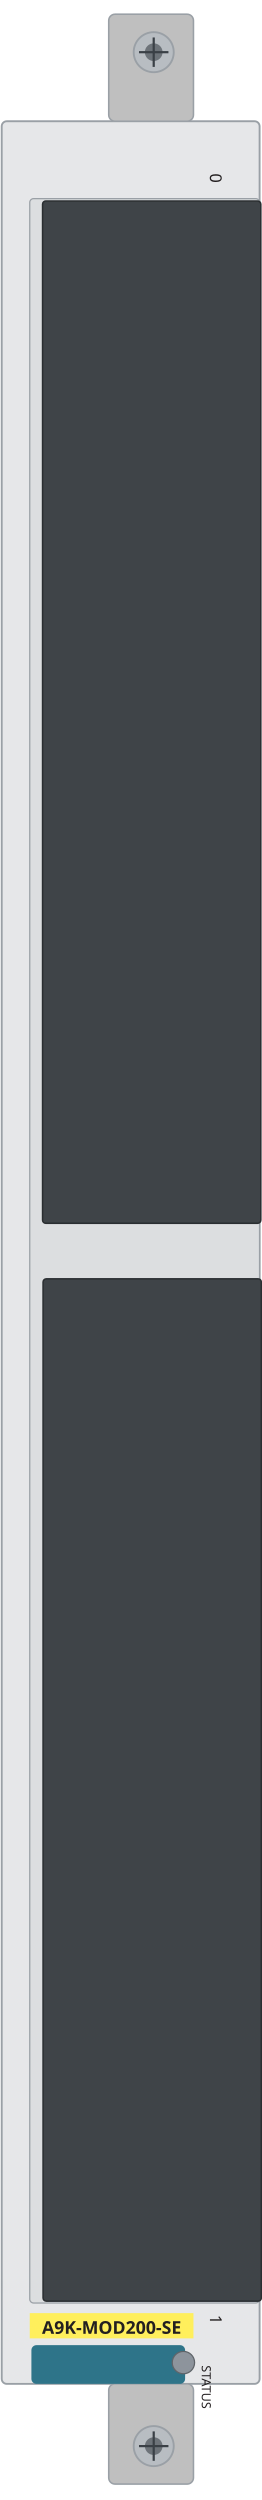
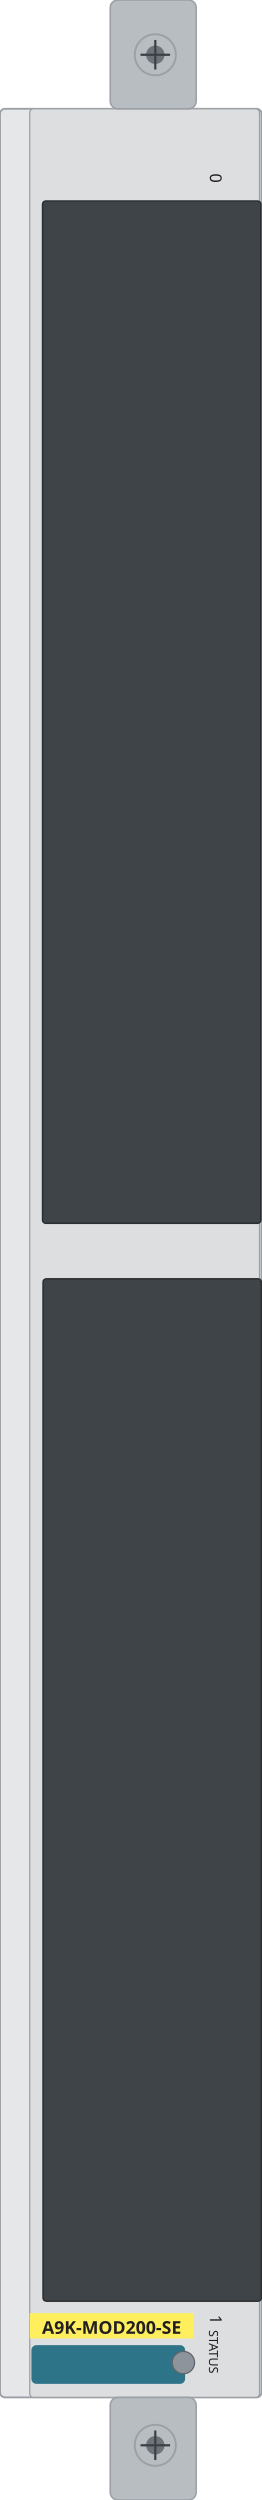
<svg xmlns="http://www.w3.org/2000/svg" width="41.4mm" height="395.7mm" viewBox="0 0 41.4 395.7">
-   <rect id="plate" x="0.27" y="19.19" width="40.82" height="358.13" rx="0.8" fill="#e6e7e9" stroke="#9aa0a6" stroke-width="0.3" />
-   <rect x="4.71" y="31.44" width="36.37" height="333.08" rx="0.6" fill="#dcdee0" stroke="#9aa0a6" stroke-width="0.2" />
+   <rect id="plate" x="0" y="17.22" width="41.4" height="362.24" rx="0.8" fill="#e6e7e9" stroke="#9aa0a6" stroke-width="0.3" />
+   <rect x="4.71" y="17.22" width="36.37" height="362.24" rx="0.6" fill="#dcdee0" stroke="#9aa0a6" stroke-width="0.2" />
  <rect id="bay-0" x="6.74" y="31.82" width="34.54" height="161.8" rx="0.5" fill="#3f4448" stroke="#2a2e31" stroke-width="0.25" />
  <rect id="bay-1" x="6.82" y="202.42" width="34.54" height="161.8" rx="0.5" fill="#3f4448" stroke="#2a2e31" stroke-width="0.25" />
-   <rect x="17.21" y="2.25" width="13.41" height="16.94" rx="1.0" fill="#bfbfbf" stroke="#9aa0a6" stroke-width="0.25" />
-   <rect x="17.21" y="377.31" width="13.41" height="15.87" rx="1.0" fill="#bfbfbf" stroke="#9aa0a6" stroke-width="0.25" />
+   <rect x="17.45" y="0" width="13.6" height="17.22" rx="1.2" fill="#b8bdc2" stroke="#9aa0a6" stroke-width="0.25" />
+   <rect x="17.45" y="379.46" width="13.6" height="16.24" rx="1.2" fill="#b8bdc2" stroke="#9aa0a6" stroke-width="0.25" />
  <g>
-     <circle cx="24.33" cy="8.26" r="3.17" fill="#b8bdc2" stroke="#9aa0a6" stroke-width="0.3" />
-     <circle cx="24.33" cy="8.26" r="1.4" fill="#6d7379" />
-     <path d="M 22 8.26 H 26.66 M 24.33 5.93 V 10.59" stroke="#3a4046" stroke-width="0.35" fill="none" />
+     <circle cx="24.58" cy="8.67" r="3.25" fill="#b8bdc2" stroke="#9aa0a6" stroke-width="0.3" />
+     <circle cx="24.58" cy="8.67" r="1.46" fill="#6d7379" />
+     <path d="M 22.24 8.67 H 26.92 M 24.58 6.33 V 11.01" stroke="#3a4046" stroke-width="0.35" fill="none" />
  </g>
  <g>
-     <circle cx="24.33" cy="387.17" r="3.17" fill="#b8bdc2" stroke="#9aa0a6" stroke-width="0.3" />
-     <circle cx="24.33" cy="387.17" r="1.4" fill="#6d7379" />
-     <path d="M 22 387.17 H 26.66 M 24.33 384.84 V 389.5" stroke="#3a4046" stroke-width="0.35" fill="none" />
+     <circle cx="24.58" cy="387.04" r="3.25" fill="#b8bdc2" stroke="#9aa0a6" stroke-width="0.3" />
+     <circle cx="24.58" cy="387.04" r="1.46" fill="#6d7379" />
+     <path d="M 22.24 387.04 H 26.92 M 24.58 384.7 V 389.38" stroke="#3a4046" stroke-width="0.35" fill="none" />
  </g>
  <rect x="4.97" y="371.19" width="24.33" height="6.13" rx="0.8" fill="#2e7489" />
  <circle id="status" cx="29.03" cy="373.95" r="1.77" fill="var(--led-color, #8d949c)" stroke="#5f6469" stroke-width="0.2" />
  <g id="silkscreen">
    <rect x="4.71" y="366.12" width="25.91" height="4.0" fill="#ffef5c" />
    <text x="17.67" y="369.4" font-family="sans-serif" font-size="2.8" font-weight="bold" text-anchor="middle" fill="#231f20">A9K-MOD200-SE</text>
-     <text x="31.93" y="374.38" transform="rotate(90 31.93 374.38)" font-family="sans-serif" font-size="2.0" fill="#231f20">STATUS</text>
+     <text x="33.07" y="368.8" transform="rotate(90 33.07 368.8)" font-family="sans-serif" font-size="2.0" fill="#231f20">STATUS</text>
    <text x="33.23" y="27.45" transform="rotate(90 33.23 27.45)" font-family="sans-serif" font-size="2.6" fill="#231f20">0</text>
    <text x="33.23" y="366.39" transform="rotate(90 33.23 366.39)" font-family="sans-serif" font-size="2.6" fill="#231f20">1</text>
  </g>
</svg>
